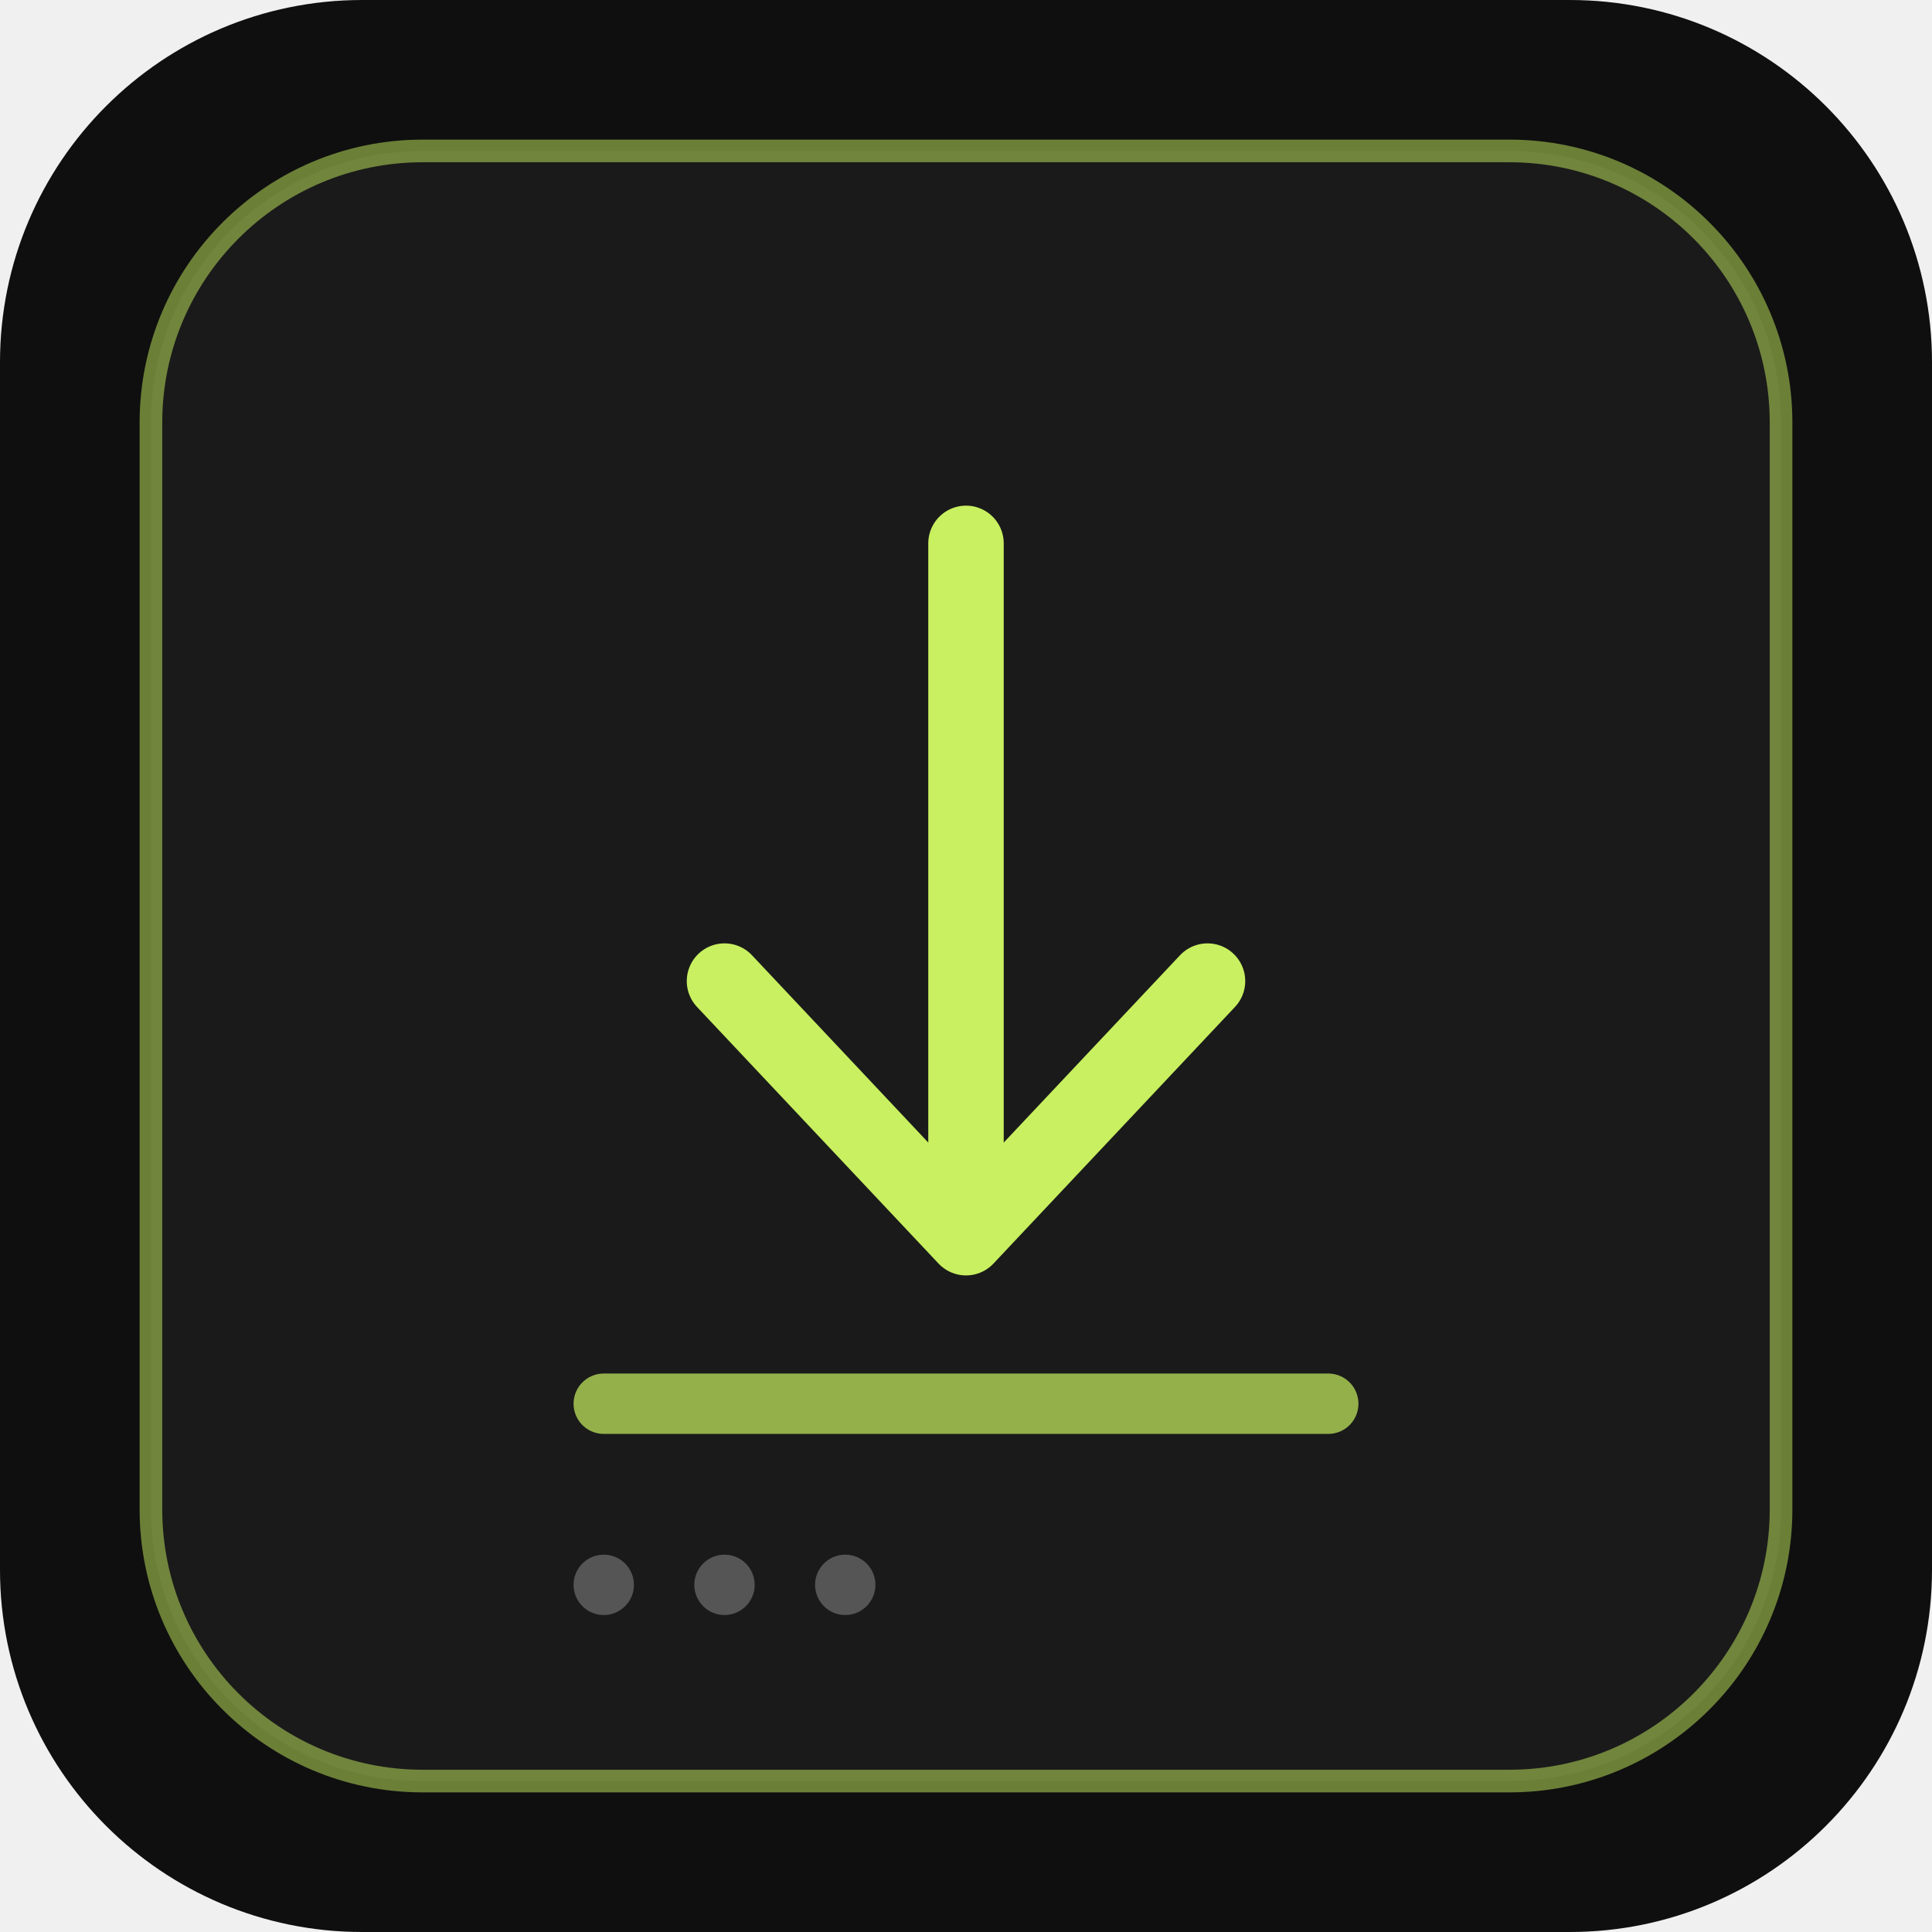
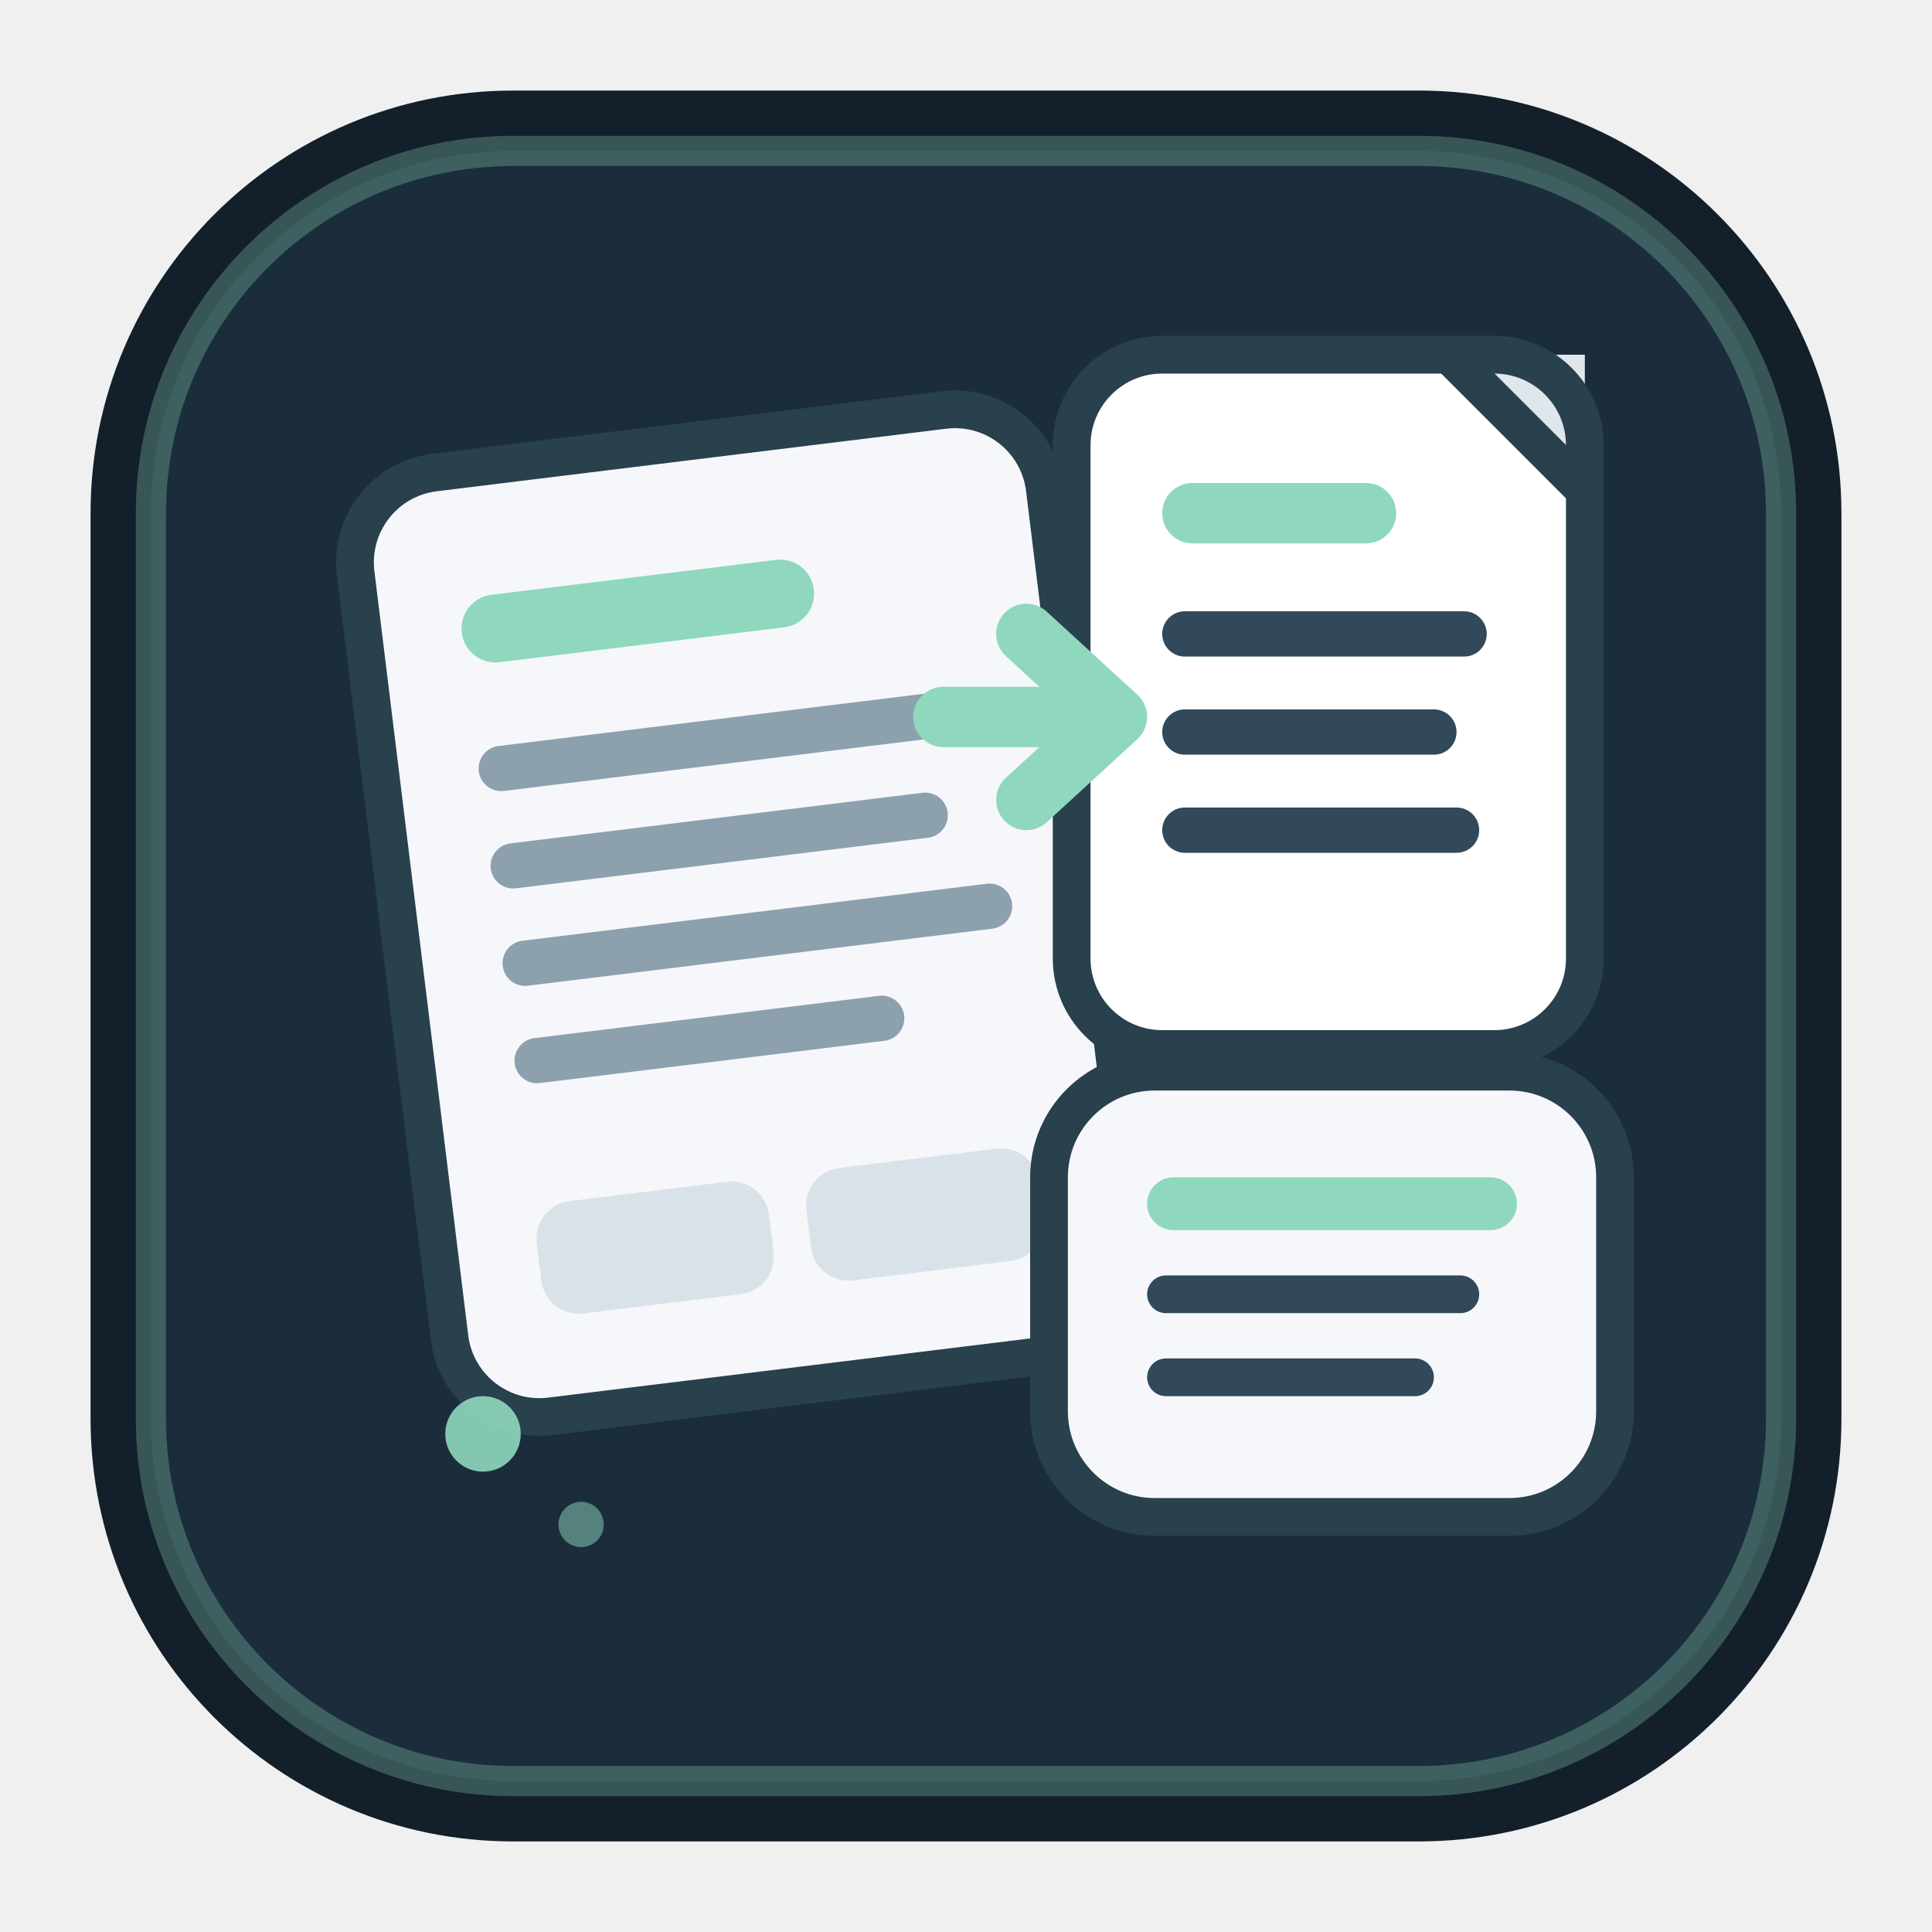
- <svg xmlns="http://www.w3.org/2000/svg" viewBox="0 0 256 256" width="256" height="256">
-   <rect width="256" height="256" rx="48" fill="#0f0f0f" />
-   <rect x="20" y="20" width="216" height="216" rx="36" fill="#1a1a1a" />
-   <rect x="20" y="20" width="216" height="216" rx="36" fill="none" stroke="#c8f060" stroke-width="3" opacity="0.5" />
-   <line x1="128" y1="72" x2="128" y2="156" stroke="#c8f060" stroke-width="10" stroke-linecap="round" />
-   <polyline points="96,130 128,164 160,130" fill="none" stroke="#c8f060" stroke-width="10" stroke-linecap="round" stroke-linejoin="round" />
-   <line x1="80" y1="186" x2="176" y2="186" stroke="#c8f060" stroke-width="8" stroke-linecap="round" opacity="0.7" />
-   <circle cx="80" cy="210" r="4" fill="#555" />
-   <circle cx="96" cy="210" r="4" fill="#555" />
-   <circle cx="112" cy="210" r="4" fill="#555" />
+ <svg xmlns="http://www.w3.org/2000/svg" viewBox="0 0 512 512" width="512" height="512" role="img" aria-labelledby="title desc">
+   <rect x="24" y="24" width="464" height="464" rx="112" fill="#13202b" />
+   <rect x="40" y="40" width="432" height="432" rx="96" fill="#1b2d3b" />
+   <rect x="40" y="40" width="432" height="432" rx="96" fill="none" stroke="#8fd8bd" stroke-width="8" opacity="0.3" />
+   <g transform="translate(106 116) rotate(-7 92 126)">
+     <rect x="0" y="0" width="184" height="252" rx="24" fill="#f5f7fa" />
+     <rect x="0" y="0" width="184" height="252" rx="24" fill="none" stroke="#29404d" stroke-width="10" />
+     <rect x="26" y="34" width="94" height="18" rx="9" fill="#8fd8bd" />
+     <rect x="26" y="74" width="132" height="12" rx="6" fill="#8da0ad" />
+     <rect x="26" y="100" width="122" height="12" rx="6" fill="#8da0ad" />
+     <rect x="26" y="126" width="136" height="12" rx="6" fill="#8da0ad" />
+     <rect x="26" y="152" width="104" height="12" rx="6" fill="#8da0ad" />
+     <rect x="26" y="196" width="62" height="30" rx="10" fill="#d9e2e8" />
+     <rect x="98" y="196" width="62" height="30" rx="10" fill="#d9e2e8" />
+   </g>
+   <g transform="translate(284 94)">
+     <rect x="0" y="0" width="136" height="184" rx="24" fill="#ffffff" />
+     <path d="M100 0h36v36" fill="#dfe7ec" />
+     <path d="M100 0l36 36" fill="none" stroke="#29404d" stroke-width="10" stroke-linecap="round" stroke-linejoin="round" />
+     <rect x="0" y="0" width="136" height="184" rx="24" fill="none" stroke="#29404d" stroke-width="10" />
+     <rect x="24" y="34" width="62" height="16" rx="8" fill="#8fd8bd" />
+     <rect x="24" y="68" width="86" height="12" rx="6" fill="#31495a" />
+     <rect x="24" y="94" width="78" height="12" rx="6" fill="#31495a" />
+     <rect x="24" y="120" width="84" height="12" rx="6" fill="#31495a" />
+   </g>
+   <g fill="none" stroke="#8fd8bd" stroke-linecap="round" stroke-linejoin="round">
+     <path d="M250 190h34" stroke-width="16" />
+     <path d="M272 168l24 22-24 22" stroke-width="16" />
+   </g>
+   <g transform="translate(278 284)">
+     <rect x="0" y="0" width="150" height="118" rx="28" fill="#f5f7fa" />
+     <rect x="0" y="0" width="150" height="118" rx="28" fill="none" stroke="#29404d" stroke-width="10" />
+     <rect x="26" y="28" width="98" height="14" rx="7" fill="#8fd8bd" />
+     <rect x="26" y="54" width="88" height="10" rx="5" fill="#31495a" />
+     <rect x="26" y="76" width="76" height="10" rx="5" fill="#31495a" />
+   </g>
+   <circle cx="128" cy="380" r="10" fill="#8fd8bd" opacity="0.9" />
+   <circle cx="154" cy="404" r="6" fill="#8fd8bd" opacity="0.5" />
</svg>
